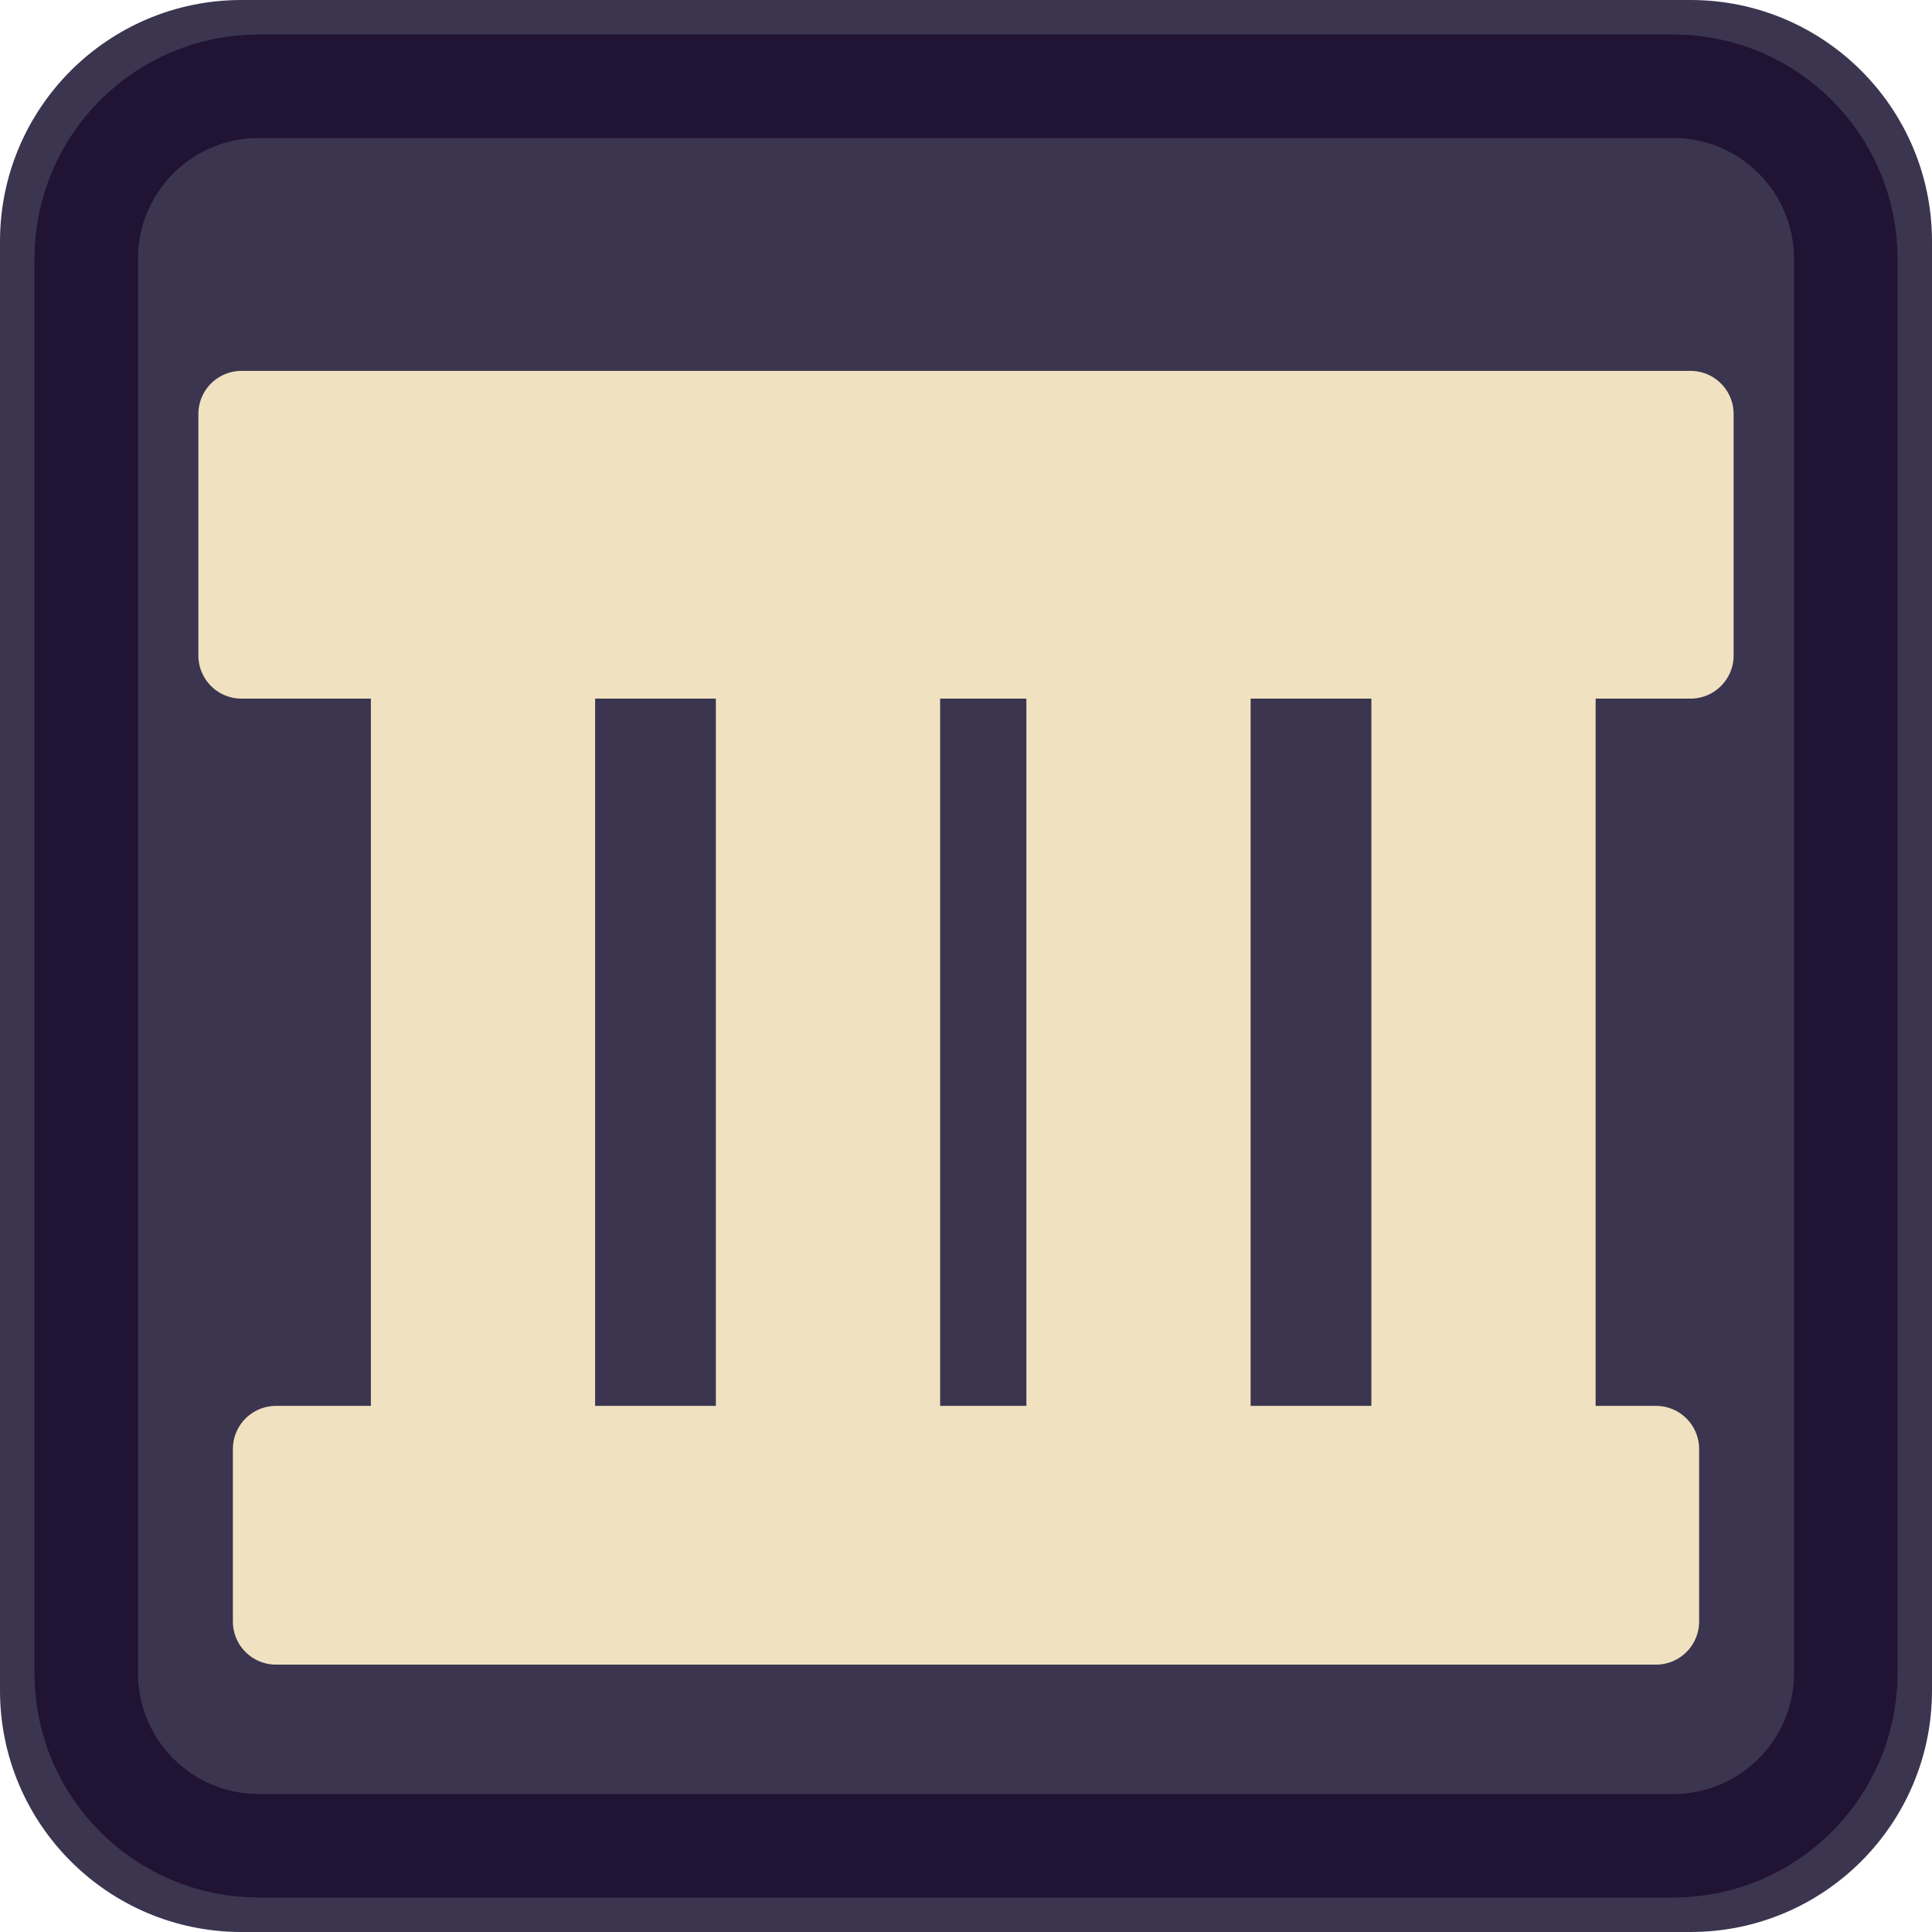
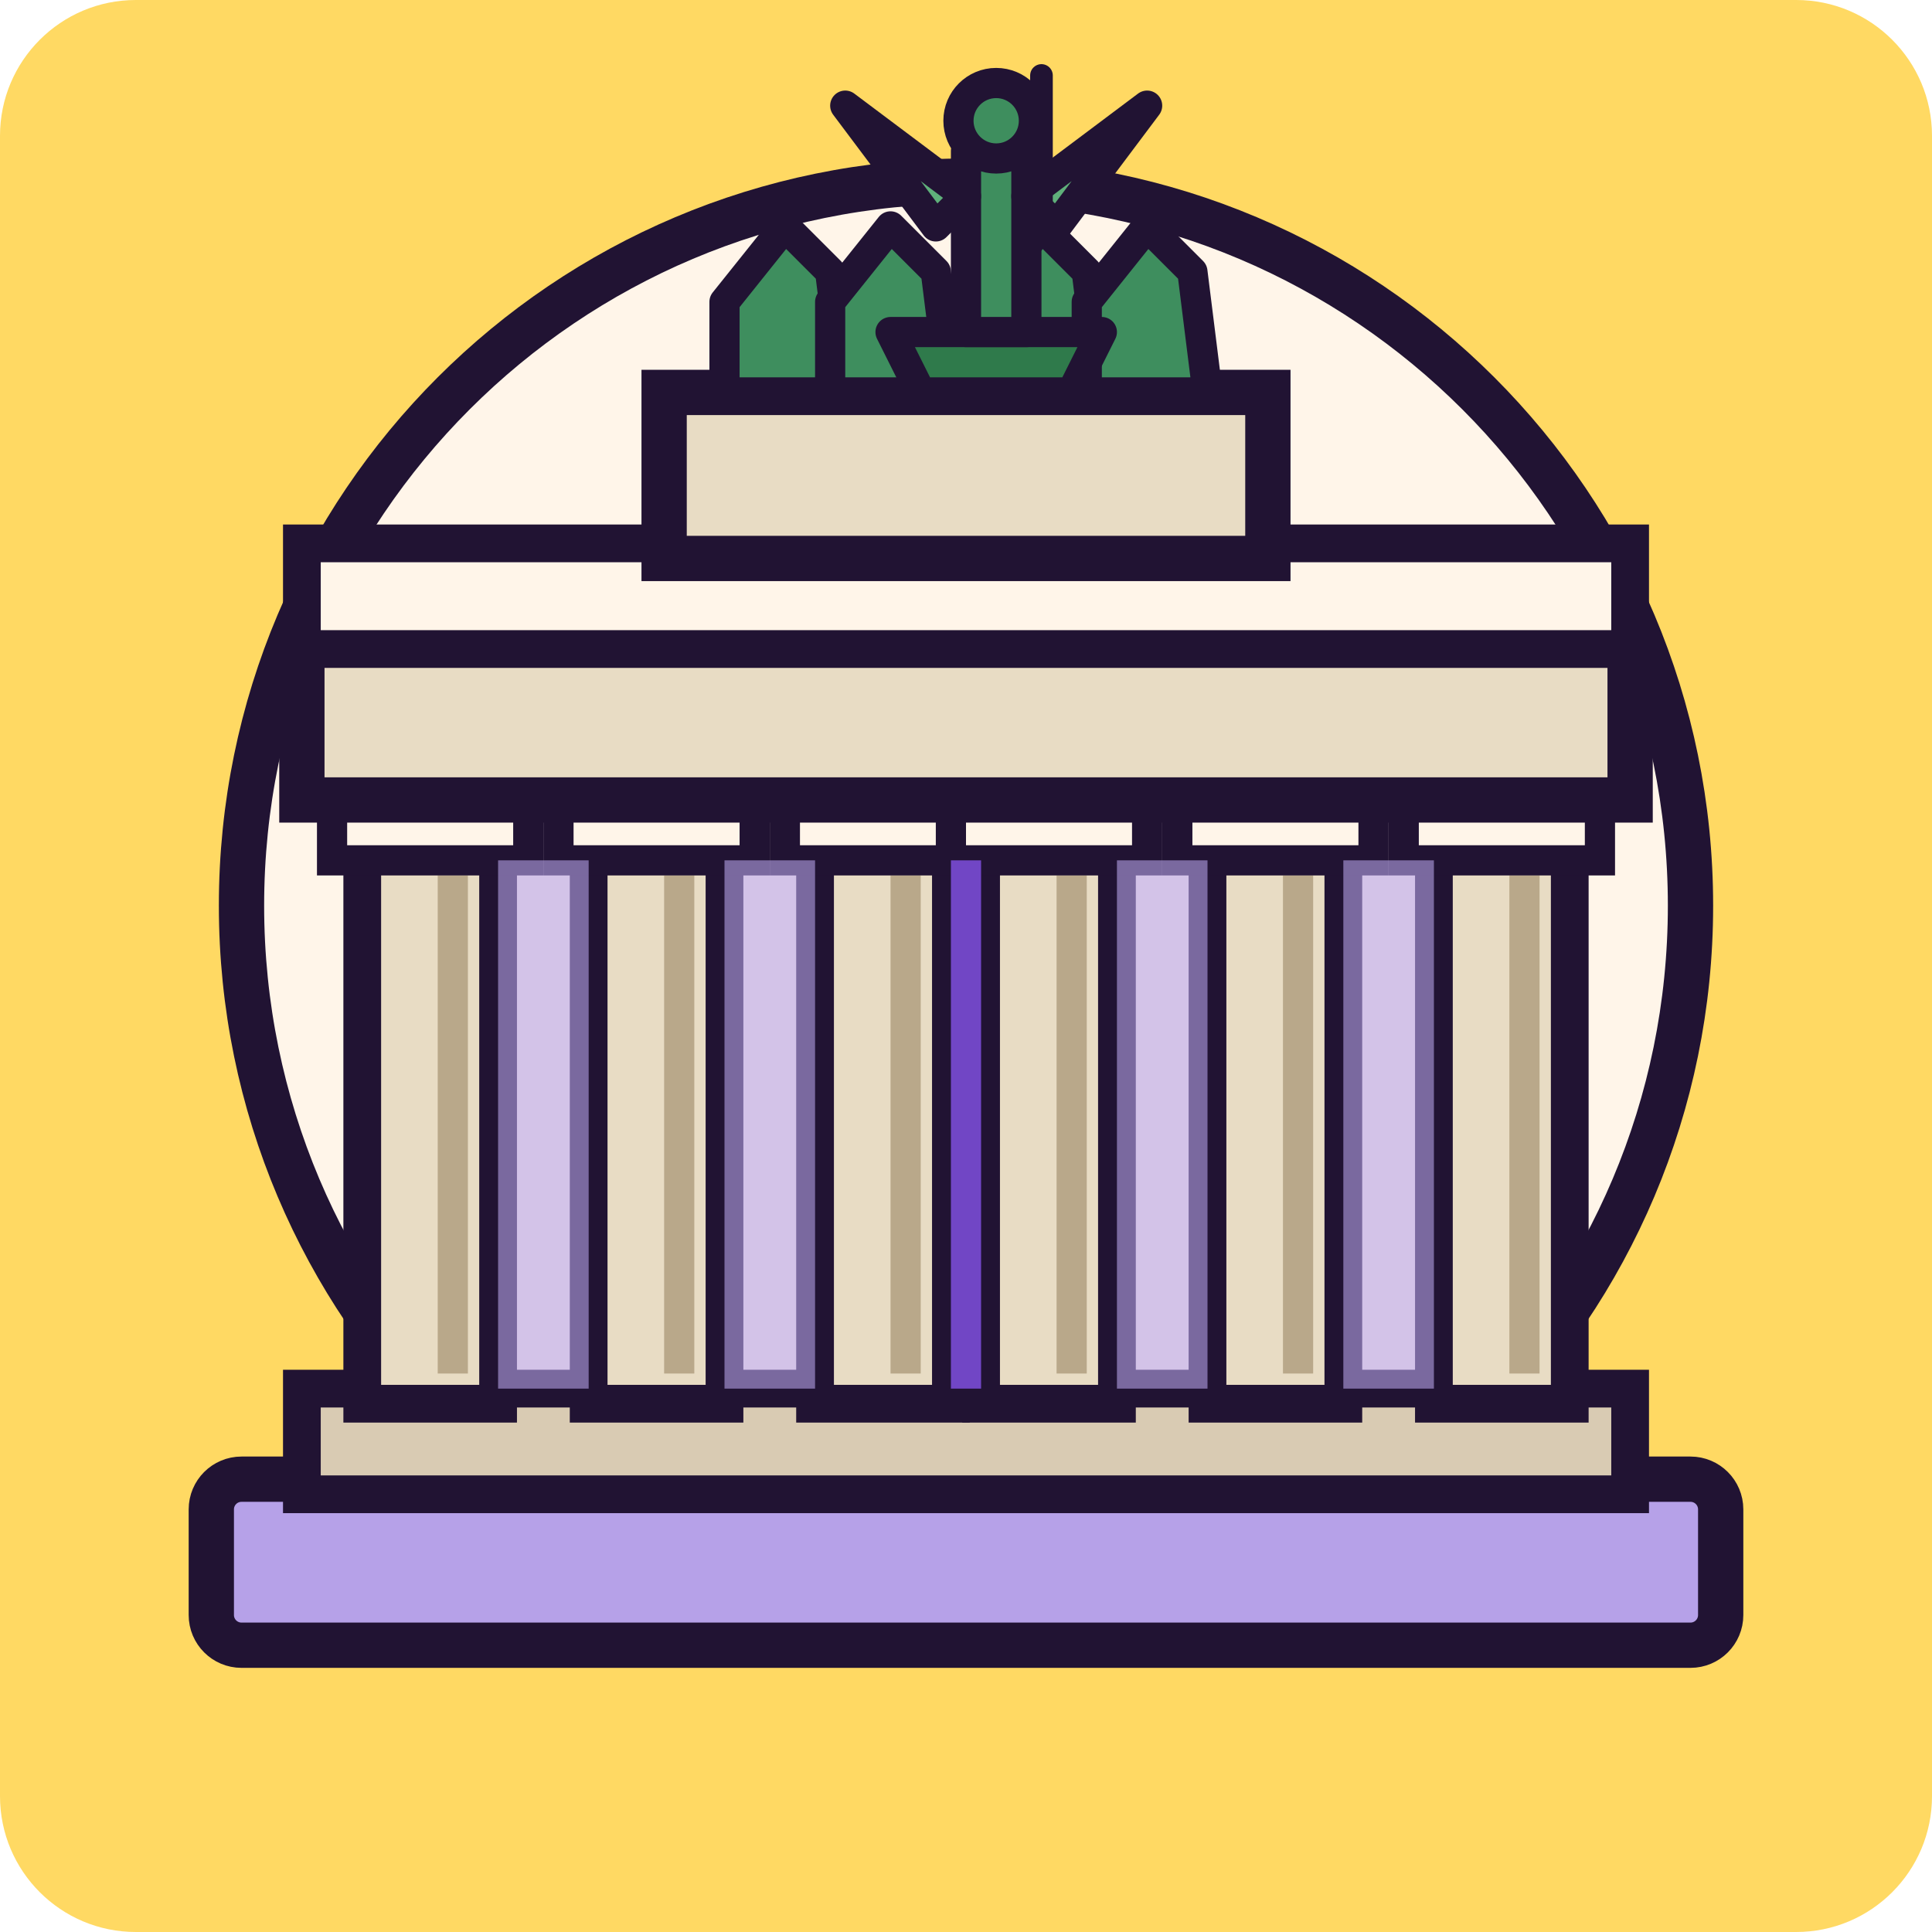
- <svg xmlns="http://www.w3.org/2000/svg" viewBox="0 0 112 112" width="112" height="112" role="img" aria-label="Gate">
-   <rect width="112" height="112" rx="14" fill="#3B3550" />
-   <rect x="5" y="5" width="102" height="102" rx="10" fill="none" stroke="#211333" stroke-width="6" />
-   <g fill="#F0E2C0" stroke="#F0E2C0" stroke-width="5" stroke-linecap="round" stroke-linejoin="round">
-     <path d="M16 84h80v10H16z M24 40h8v44h-8z M44 40h8v44h-8z M62 40h8v44h-8z M82 40h8v44h-8z M14 24h84v14H14z" />
+ <svg xmlns="http://www.w3.org/2000/svg" viewBox="0 0 256 256" width="256" height="256" role="img" aria-label="Brandenburg Gate miniature">
+   <rect width="256" height="256" rx="18" fill="#FFD963" />
+   <circle cx="128" cy="120" r="96" fill="#FFF5E9" stroke="#211333" stroke-width="6" />
+   <rect x="28" y="196" width="200" height="22" rx="4" fill="#B6A1E8" stroke="#211333" stroke-width="6" />
+   <rect x="40" y="184" width="176" height="14" fill="#D9CBB3" stroke="#211333" stroke-width="5" />
+   <g fill="#E8DCC4" stroke="#211333" stroke-width="5">
+     <rect x="48" y="112" width="18" height="74" />
+     <rect x="78" y="112" width="18" height="74" />
+     <rect x="108" y="112" width="18" height="74" />
+     <rect x="130" y="112" width="18" height="74" />
+     <rect x="160" y="112" width="18" height="74" />
+     <rect x="190" y="112" width="18" height="74" />
  </g>
+   <path d="M60 116 V182 M90 116 V182 M120 116 V182 M142 116 V182 M172 116 V182 M202 116 V182" stroke="#B9A88A" stroke-width="4" />
+   <g fill="#FFF5E9" stroke="#211333" stroke-width="4">
+     <rect x="44" y="104" width="26" height="10" />
+     <rect x="74" y="104" width="26" height="10" />
+     <rect x="104" y="104" width="26" height="10" />
+     <rect x="126" y="104" width="26" height="10" />
+     <rect x="156" y="104" width="26" height="10" />
+     <rect x="186" y="104" width="26" height="10" />
+   </g>
+   <rect x="40" y="84" width="176" height="22" fill="#E8DCC4" stroke="#211333" stroke-width="6" />
+   <rect x="40" y="72" width="176" height="14" fill="#FFF5E9" stroke="#211333" stroke-width="5" />
+   <rect x="88" y="52" width="80" height="22" fill="#E8DCC4" stroke="#211333" stroke-width="6" />
+   <g stroke="#211333" stroke-width="4" stroke-linejoin="round" fill="#3E8E5E">
+     <path d="M96 52 V40 L104 30 L110 36 L112 52 Z" />
+     <path d="M110 52 V40 L118 30 L124 36 L126 52 Z" />
+     <path d="M130 52 V40 L138 30 L144 36 L146 52 Z" />
+     <path d="M144 52 V40 L152 30 L158 36 L160 52 Z" />
+     <path d="M118 44 H146 L142 52 H122 Z" fill="#2F7A4B" />
+     <rect x="128" y="20" width="8" height="24" fill="#3E8E5E" />
+     <circle cx="132" cy="16" r="5" fill="#3E8E5E" />
+     <path d="M128 26 L112 14 L124 30 Z M136 26 L152 14 L140 30 Z" fill="#5FB07A" />
+   </g>
+   <path d="M138 10 V30" stroke="#211333" stroke-width="3" stroke-linecap="round" />
+   <g fill="#B6A1E8" opacity="0.6">
+     <rect x="66" y="114" width="12" height="70" />
+     <rect x="96" y="114" width="12" height="70" />
+     <rect x="148" y="114" width="12" height="70" />
+     <rect x="178" y="114" width="12" height="70" />
+   </g>
+   <rect x="126" y="114" width="4" height="70" fill="#7146C5" />
</svg>
